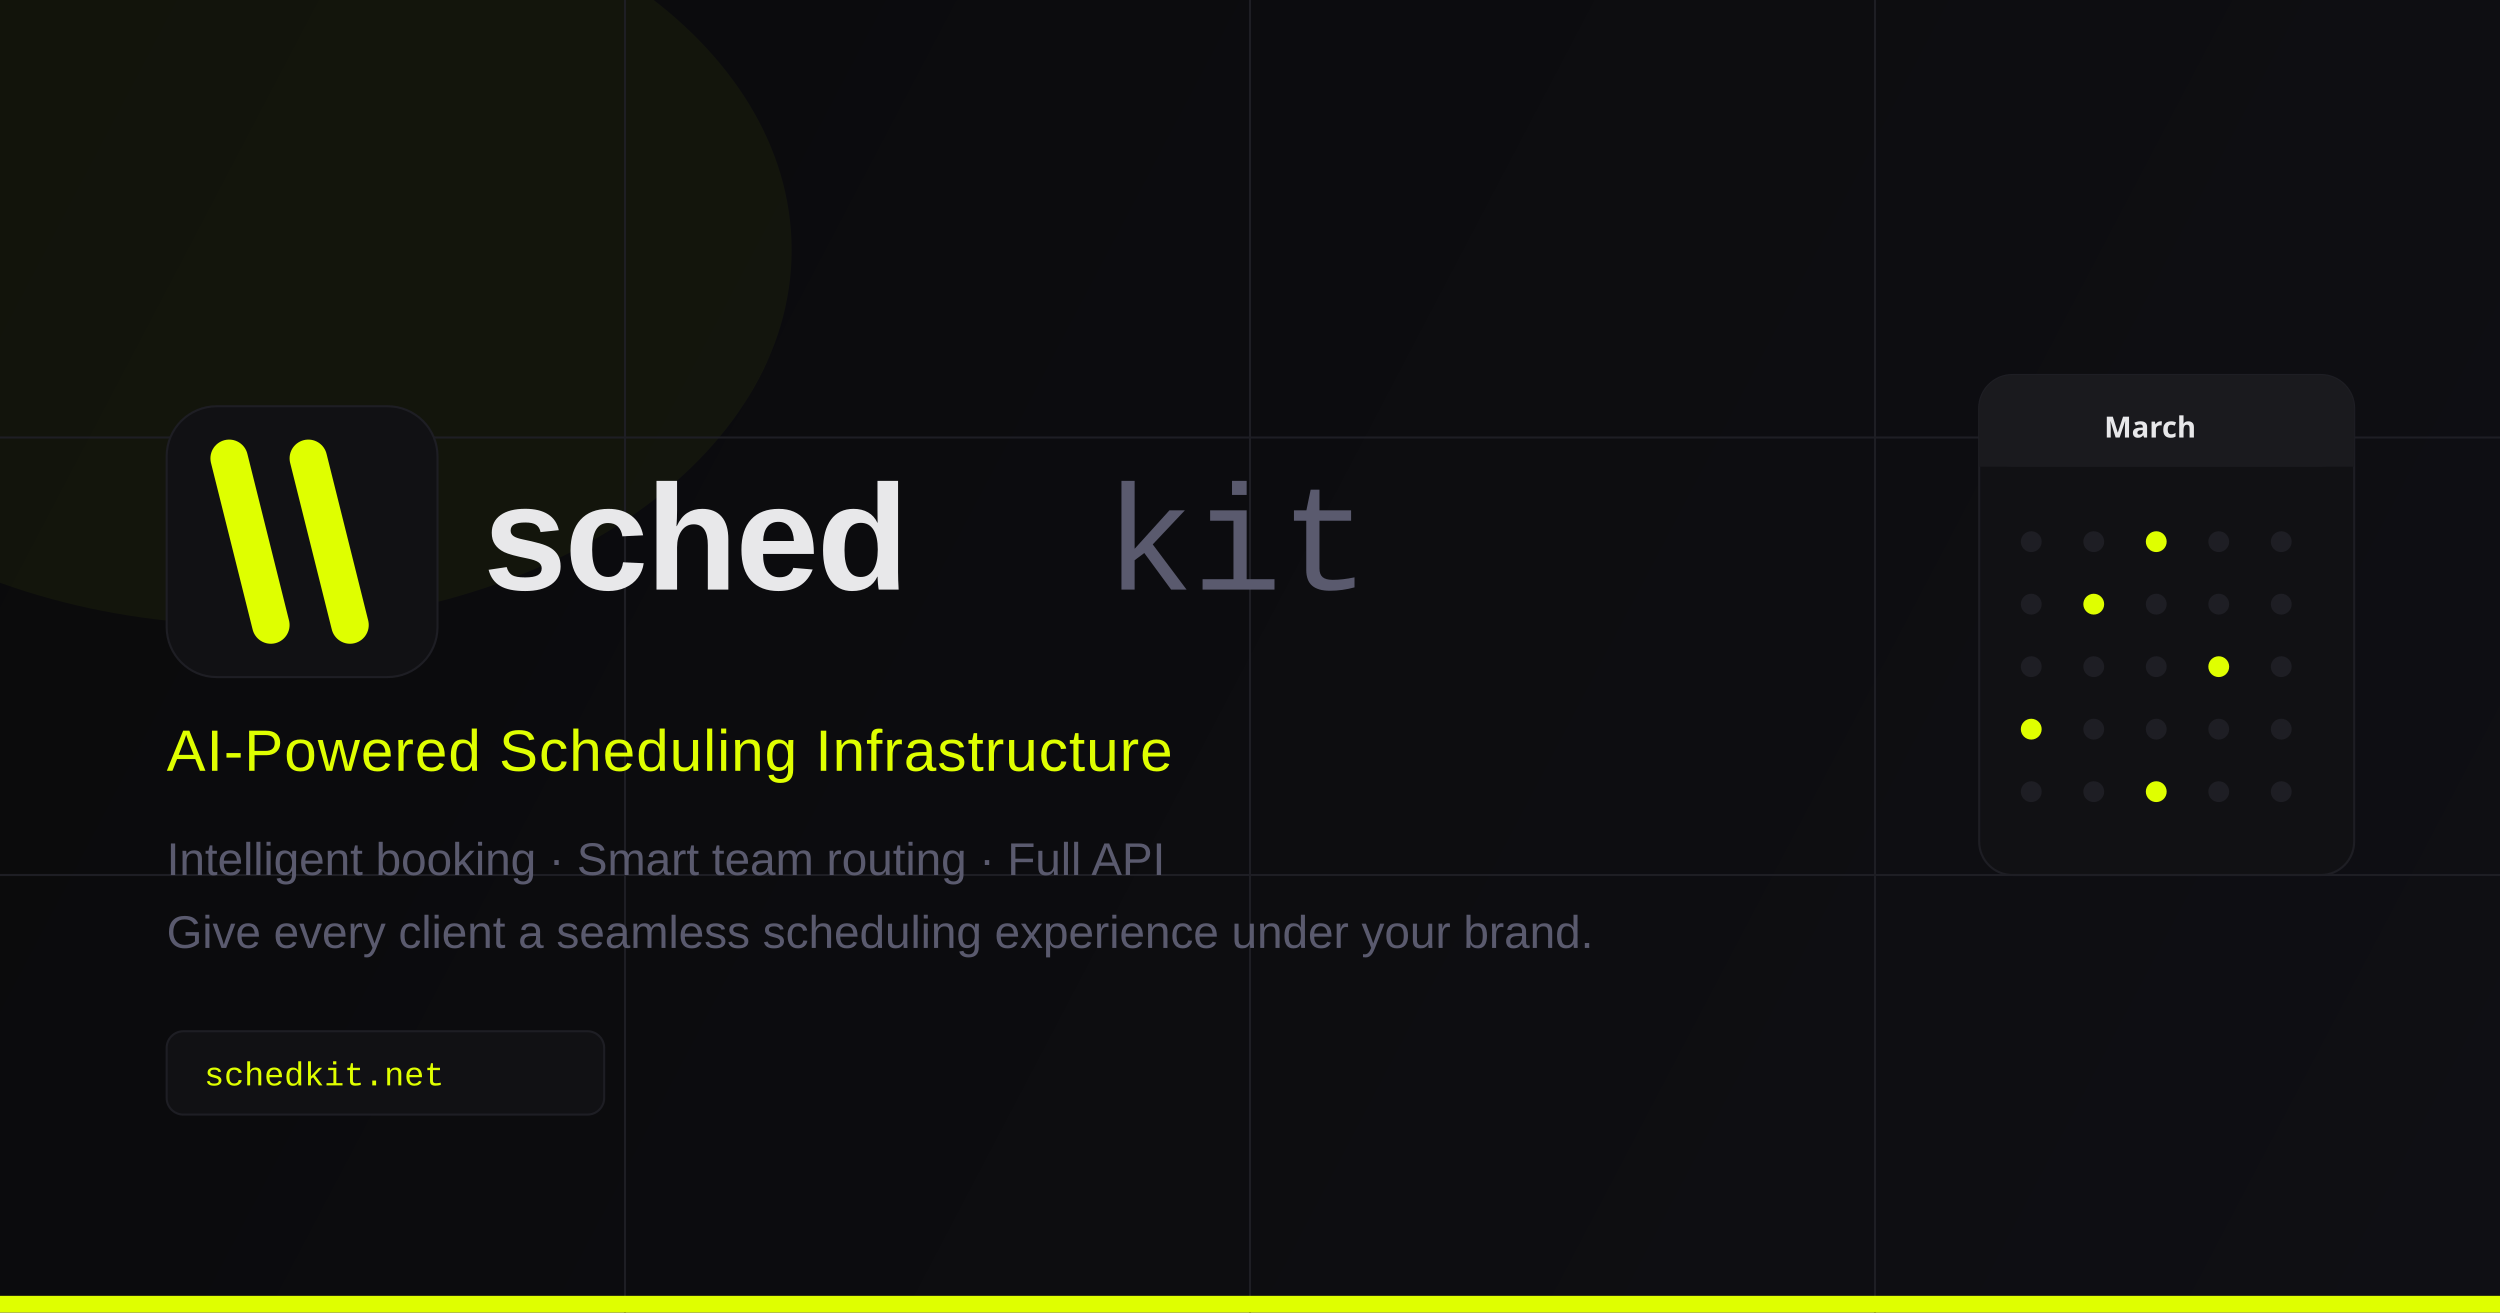
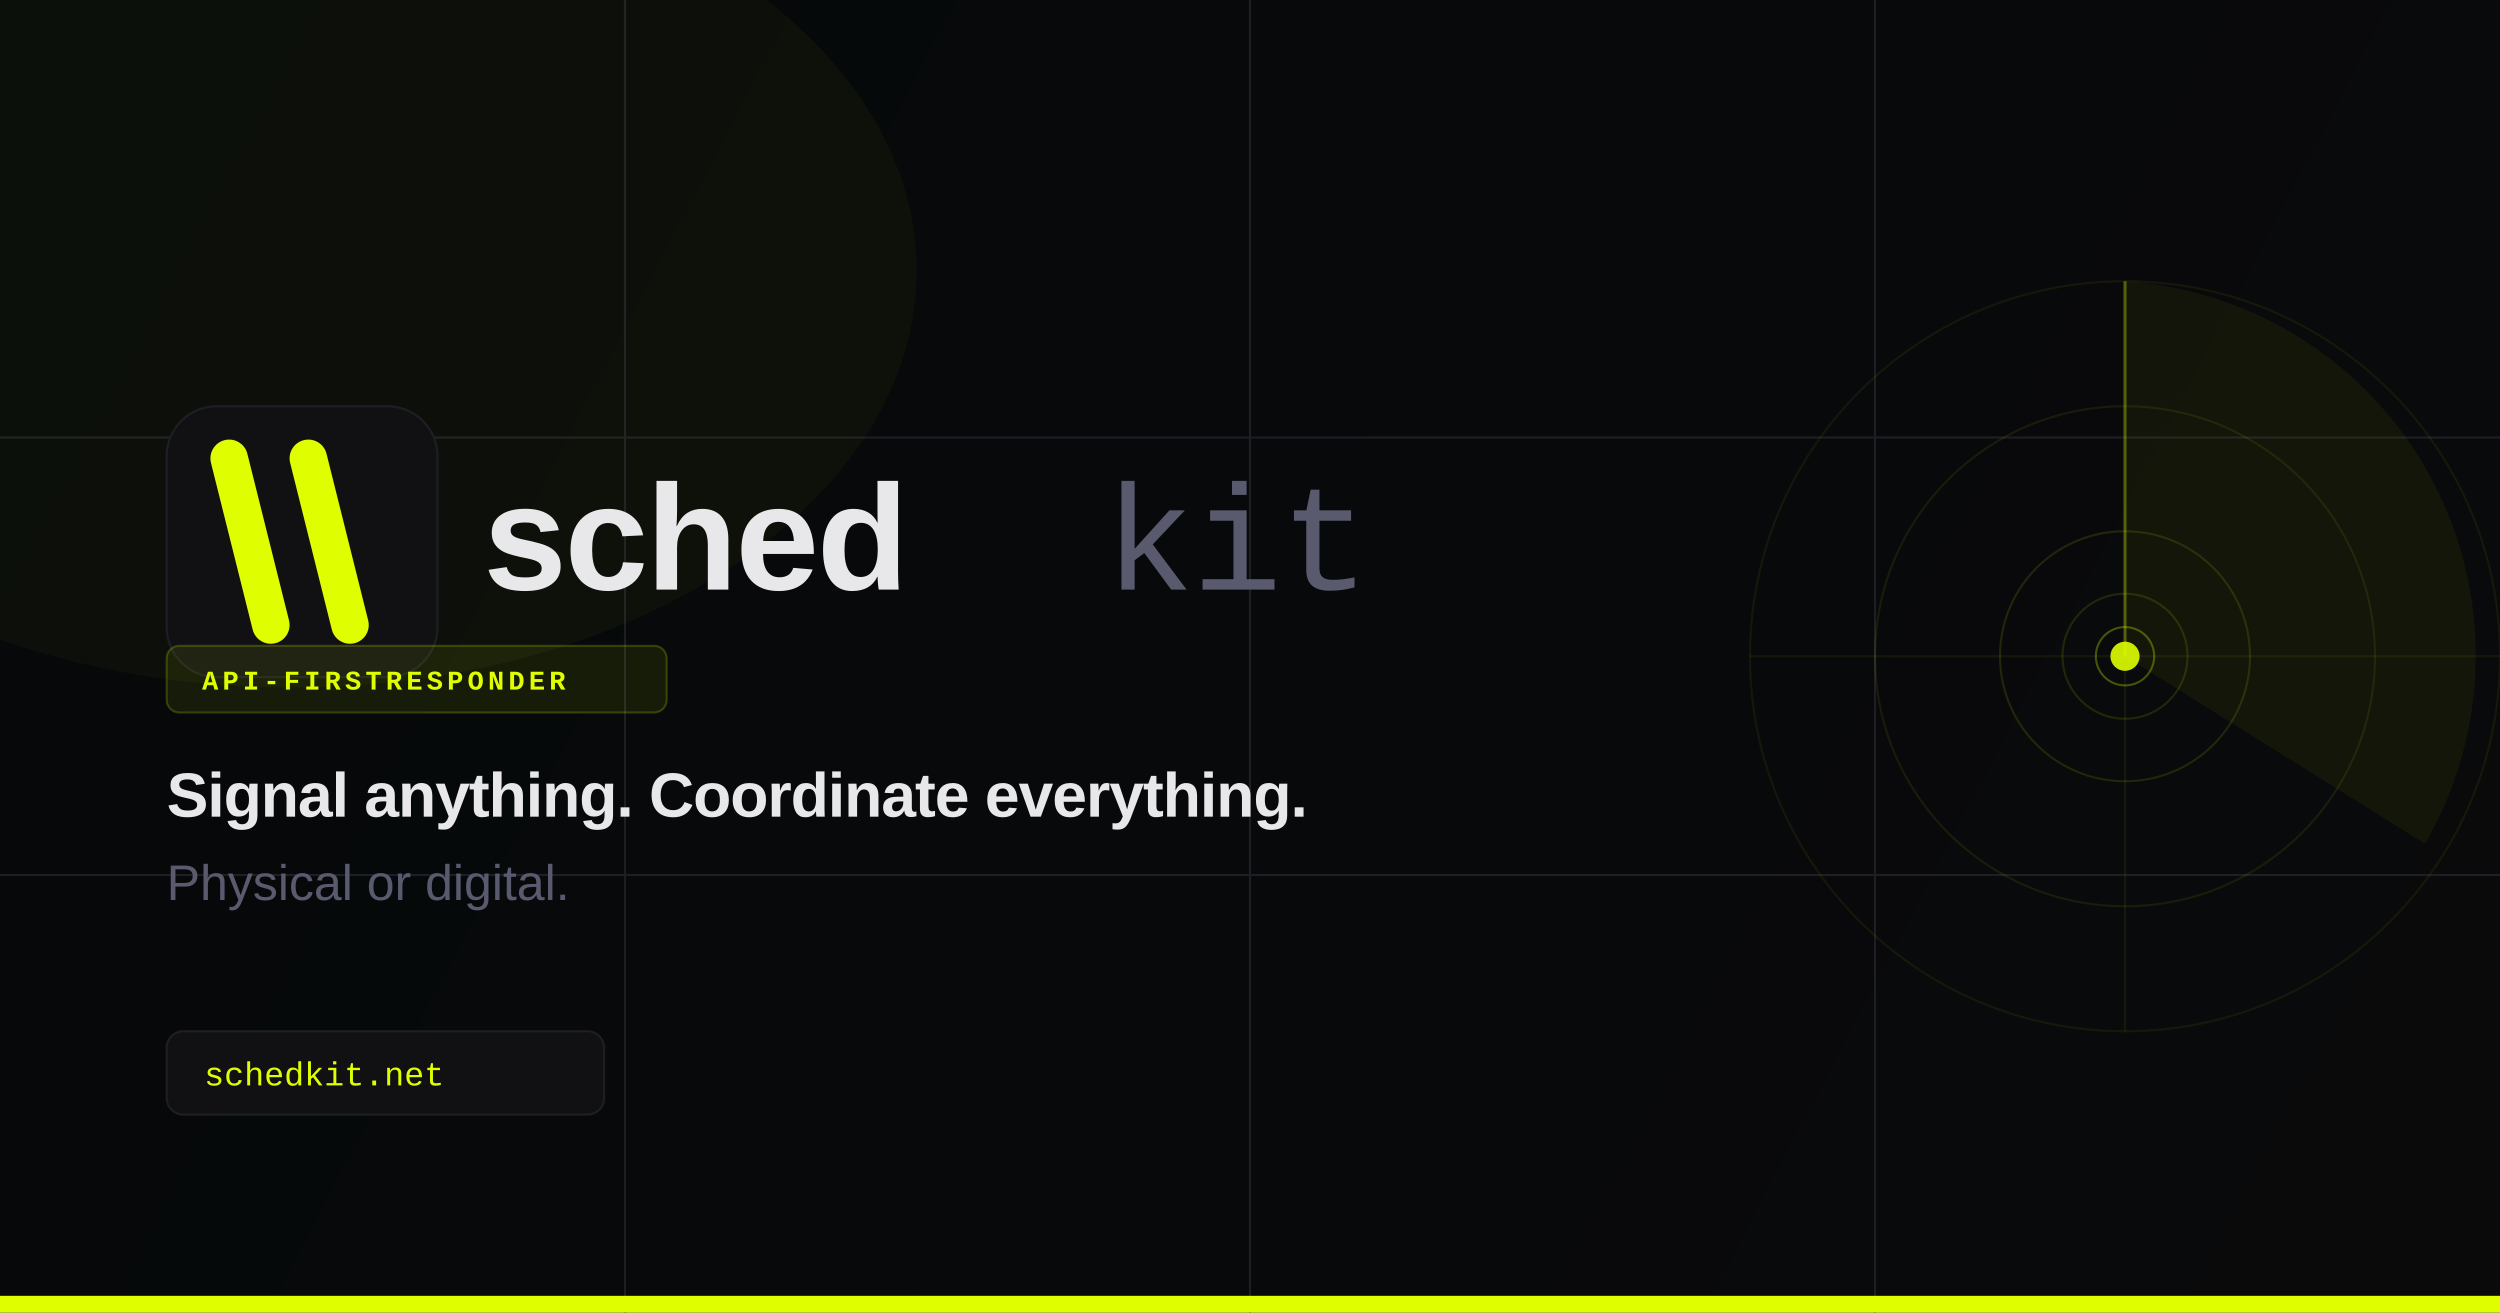
<svg xmlns="http://www.w3.org/2000/svg" viewBox="0 0 1200 630" width="1200" height="630">
  <defs>
    <linearGradient id="bg" x1="0" y1="0" x2="1200" y2="630" gradientUnits="userSpaceOnUse">
-       <stop offset="0%" stop-color="#0a0a0b" />
-       <stop offset="100%" stop-color="#0f0f14" />
+       <stop offset="0%" stop-color="#05080a" />
+       <stop offset="100%" stop-color="#0a0a0b" />
    </linearGradient>
-     <filter id="glow">
-       <feGaussianBlur stdDeviation="18" result="blur" />
-       <feComposite in="SourceGraphic" in2="blur" operator="over" />
-     </filter>
  </defs>
  <rect width="1200" height="630" fill="url(#bg)" />
-   <ellipse cx="120" cy="120" rx="260" ry="180" fill="#DFFF00" fill-opacity="0.04" />
  <line x1="0" y1="210" x2="1200" y2="210" stroke="#1e1e24" stroke-width="1" />
  <line x1="0" y1="420" x2="1200" y2="420" stroke="#1e1e24" stroke-width="1" />
  <line x1="300" y1="0" x2="300" y2="630" stroke="#1e1e24" stroke-width="1" />
  <line x1="600" y1="0" x2="600" y2="630" stroke="#1e1e24" stroke-width="1" />
  <line x1="900" y1="0" x2="900" y2="630" stroke="#1e1e24" stroke-width="1" />
+   <ellipse cx="140" cy="130" rx="300" ry="200" fill="#DFFF00" fill-opacity="0.035" />
  <rect x="0" y="622" width="1200" height="8" fill="#DFFF00" />
  <rect x="80" y="195" width="130" height="130" rx="24" fill="#111114" stroke="#1e1e24" stroke-width="1" />
  <line x1="110" y1="220" x2="130" y2="300" stroke="#DFFF00" stroke-width="18" stroke-linecap="round" />
  <line x1="148" y1="220" x2="168" y2="300" stroke="#DFFF00" stroke-width="18" stroke-linecap="round" />
  <text x="232" y="283" font-family="'Space Grotesk','Helvetica Neue',Arial,sans-serif" font-size="72" font-weight="700" fill="#e8e8ea" letter-spacing="-1">sched</text>
  <text x="530" y="283" font-family="'Fira Code','Courier New',monospace" font-size="72" font-weight="400" fill="#5a5a6e" letter-spacing="-1">kit</text>
-   <text x="80" y="370" font-family="'Space Grotesk','Helvetica Neue',Arial,sans-serif" font-size="28" font-weight="500" fill="#DFFF00" letter-spacing="0.5">AI-Powered Scheduling Infrastructure</text>
-   <text x="80" y="420" font-family="'Space Grotesk','Helvetica Neue',Arial,sans-serif" font-size="22" font-weight="400" fill="#5a5a6e">Intelligent booking · Smart team routing · Full API</text>
-   <text x="80" y="455" font-family="'Space Grotesk','Helvetica Neue',Arial,sans-serif" font-size="22" font-weight="400" fill="#5a5a6e">Give every client a seamless scheduling experience under your brand.</text>
+   <rect x="80" y="310" width="240" height="32" rx="6" fill="rgba(223,255,0,0.08)" stroke="rgba(223,255,0,0.2)" stroke-width="1" />
+   <text x="97" y="331" font-family="'Fira Code','Courier New',monospace" font-size="13" font-weight="700" fill="#DFFF00" letter-spacing="2">API-FIRSTRESPONDER</text>
+   <text x="80" y="392" font-family="'Space Grotesk','Helvetica Neue',Arial,sans-serif" font-size="30" font-weight="600" fill="#e8e8ea" letter-spacing="-0.5">Signal anything. Coordinate everything.</text>
+   <text x="80" y="432" font-family="'Space Grotesk','Helvetica Neue',Arial,sans-serif" font-size="24" font-weight="400" fill="#5a5a6e">Physical or digital.</text>
  <rect x="80" y="495" width="210" height="40" rx="8" fill="#111114" stroke="#1e1e24" stroke-width="1" />
  <text x="98" y="521" font-family="'Fira Code','Courier New',monospace" font-size="16" font-weight="400" fill="#DFFF00">schedkit.net</text>
-   <rect x="950" y="180" width="180" height="240" rx="16" fill="#111114" stroke="#1e1e24" stroke-width="1" />
-   <rect x="950" y="180" width="180" height="44" rx="16" fill="#1a1a1e" />
-   <rect x="950" y="208" width="180" height="16" fill="#1a1a1e" />
-   <text x="1010" y="210" font-family="'Space Grotesk',sans-serif" font-size="14" font-weight="600" fill="#e8e8ea">March</text>
-   <circle cx="975" cy="260" r="5" fill="#1e1e24" />
-   <circle cx="1005" cy="260" r="5" fill="#1e1e24" />
-   <circle cx="1035" cy="260" r="5" fill="#DFFF00" />
-   <circle cx="1065" cy="260" r="5" fill="#1e1e24" />
-   <circle cx="1095" cy="260" r="5" fill="#1e1e24" />
-   <circle cx="975" cy="290" r="5" fill="#1e1e24" />
-   <circle cx="1005" cy="290" r="5" fill="#DFFF00" />
-   <circle cx="1035" cy="290" r="5" fill="#1e1e24" />
-   <circle cx="1065" cy="290" r="5" fill="#1e1e24" />
-   <circle cx="1095" cy="290" r="5" fill="#1e1e24" />
-   <circle cx="975" cy="320" r="5" fill="#1e1e24" />
-   <circle cx="1005" cy="320" r="5" fill="#1e1e24" />
-   <circle cx="1035" cy="320" r="5" fill="#1e1e24" />
-   <circle cx="1065" cy="320" r="5" fill="#DFFF00" />
-   <circle cx="1095" cy="320" r="5" fill="#1e1e24" />
-   <circle cx="975" cy="350" r="5" fill="#DFFF00" />
-   <circle cx="1005" cy="350" r="5" fill="#1e1e24" />
-   <circle cx="1035" cy="350" r="5" fill="#1e1e24" />
-   <circle cx="1065" cy="350" r="5" fill="#1e1e24" />
-   <circle cx="1095" cy="350" r="5" fill="#1e1e24" />
-   <circle cx="975" cy="380" r="5" fill="#1e1e24" />
-   <circle cx="1005" cy="380" r="5" fill="#1e1e24" />
-   <circle cx="1035" cy="380" r="5" fill="#DFFF00" />
-   <circle cx="1065" cy="380" r="5" fill="#1e1e24" />
-   <circle cx="1095" cy="380" r="5" fill="#1e1e24" />
+   <circle cx="1020" cy="315" r="180" fill="none" stroke="rgba(223,255,0,0.06)" stroke-width="1" />
+   <circle cx="1020" cy="315" r="120" fill="none" stroke="rgba(223,255,0,0.08)" stroke-width="1" />
+   <circle cx="1020" cy="315" r="60" fill="none" stroke="rgba(223,255,0,0.12)" stroke-width="1" />
+   <line x1="1020" y1="135" x2="1020" y2="495" stroke="rgba(223,255,0,0.06)" stroke-width="1" />
+   <line x1="840" y1="315" x2="1200" y2="315" stroke="rgba(223,255,0,0.06)" stroke-width="1" />
+   <path d="M1020,315 L1020,135 A180,180 0 0,1 1164,405 Z" fill="rgba(223,255,0,0.05)" />
+   <line x1="1020" y1="315" x2="1020" y2="135" stroke="rgba(223,255,0,0.3)" stroke-width="1.5" />
+   <circle cx="1020" cy="315" r="7" fill="#DFFF00" fill-opacity="0.9" />
+   <circle cx="1020" cy="315" r="14" fill="none" stroke="#DFFF00" stroke-opacity="0.3" stroke-width="1" />
+   <circle cx="1020" cy="315" r="30" fill="none" stroke="#DFFF00" stroke-opacity="0.12" stroke-width="1" />
</svg>
